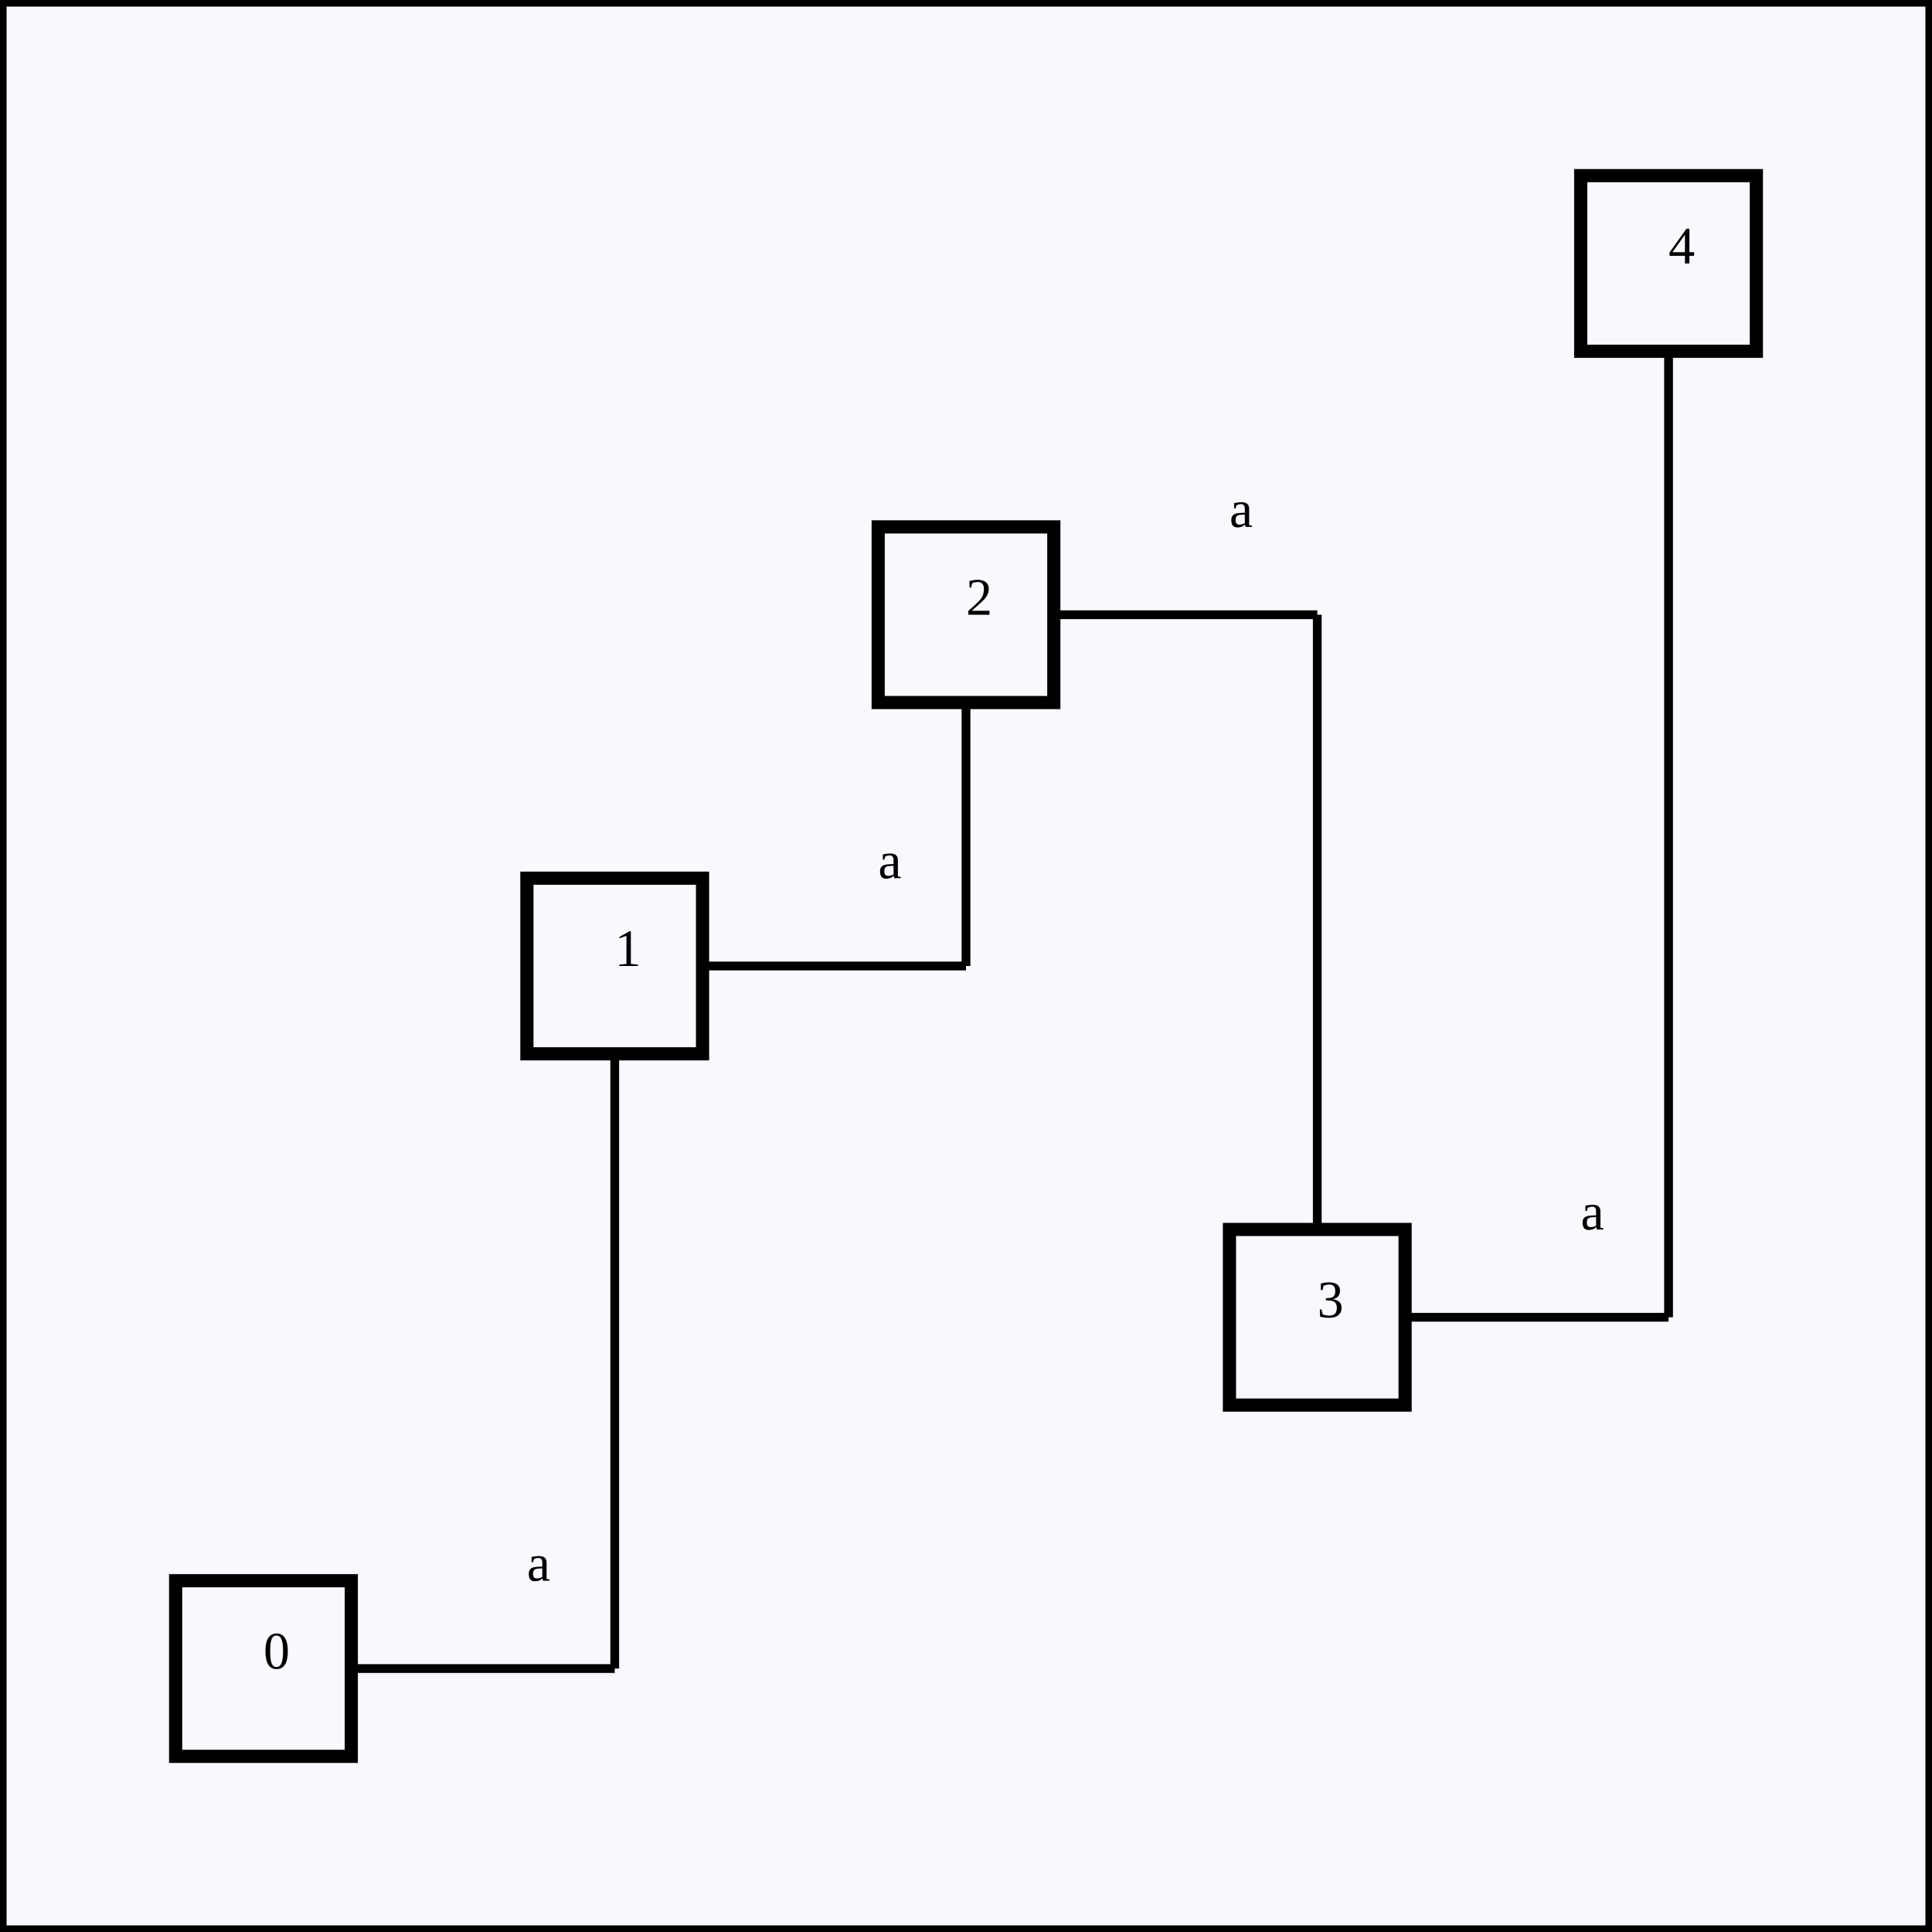
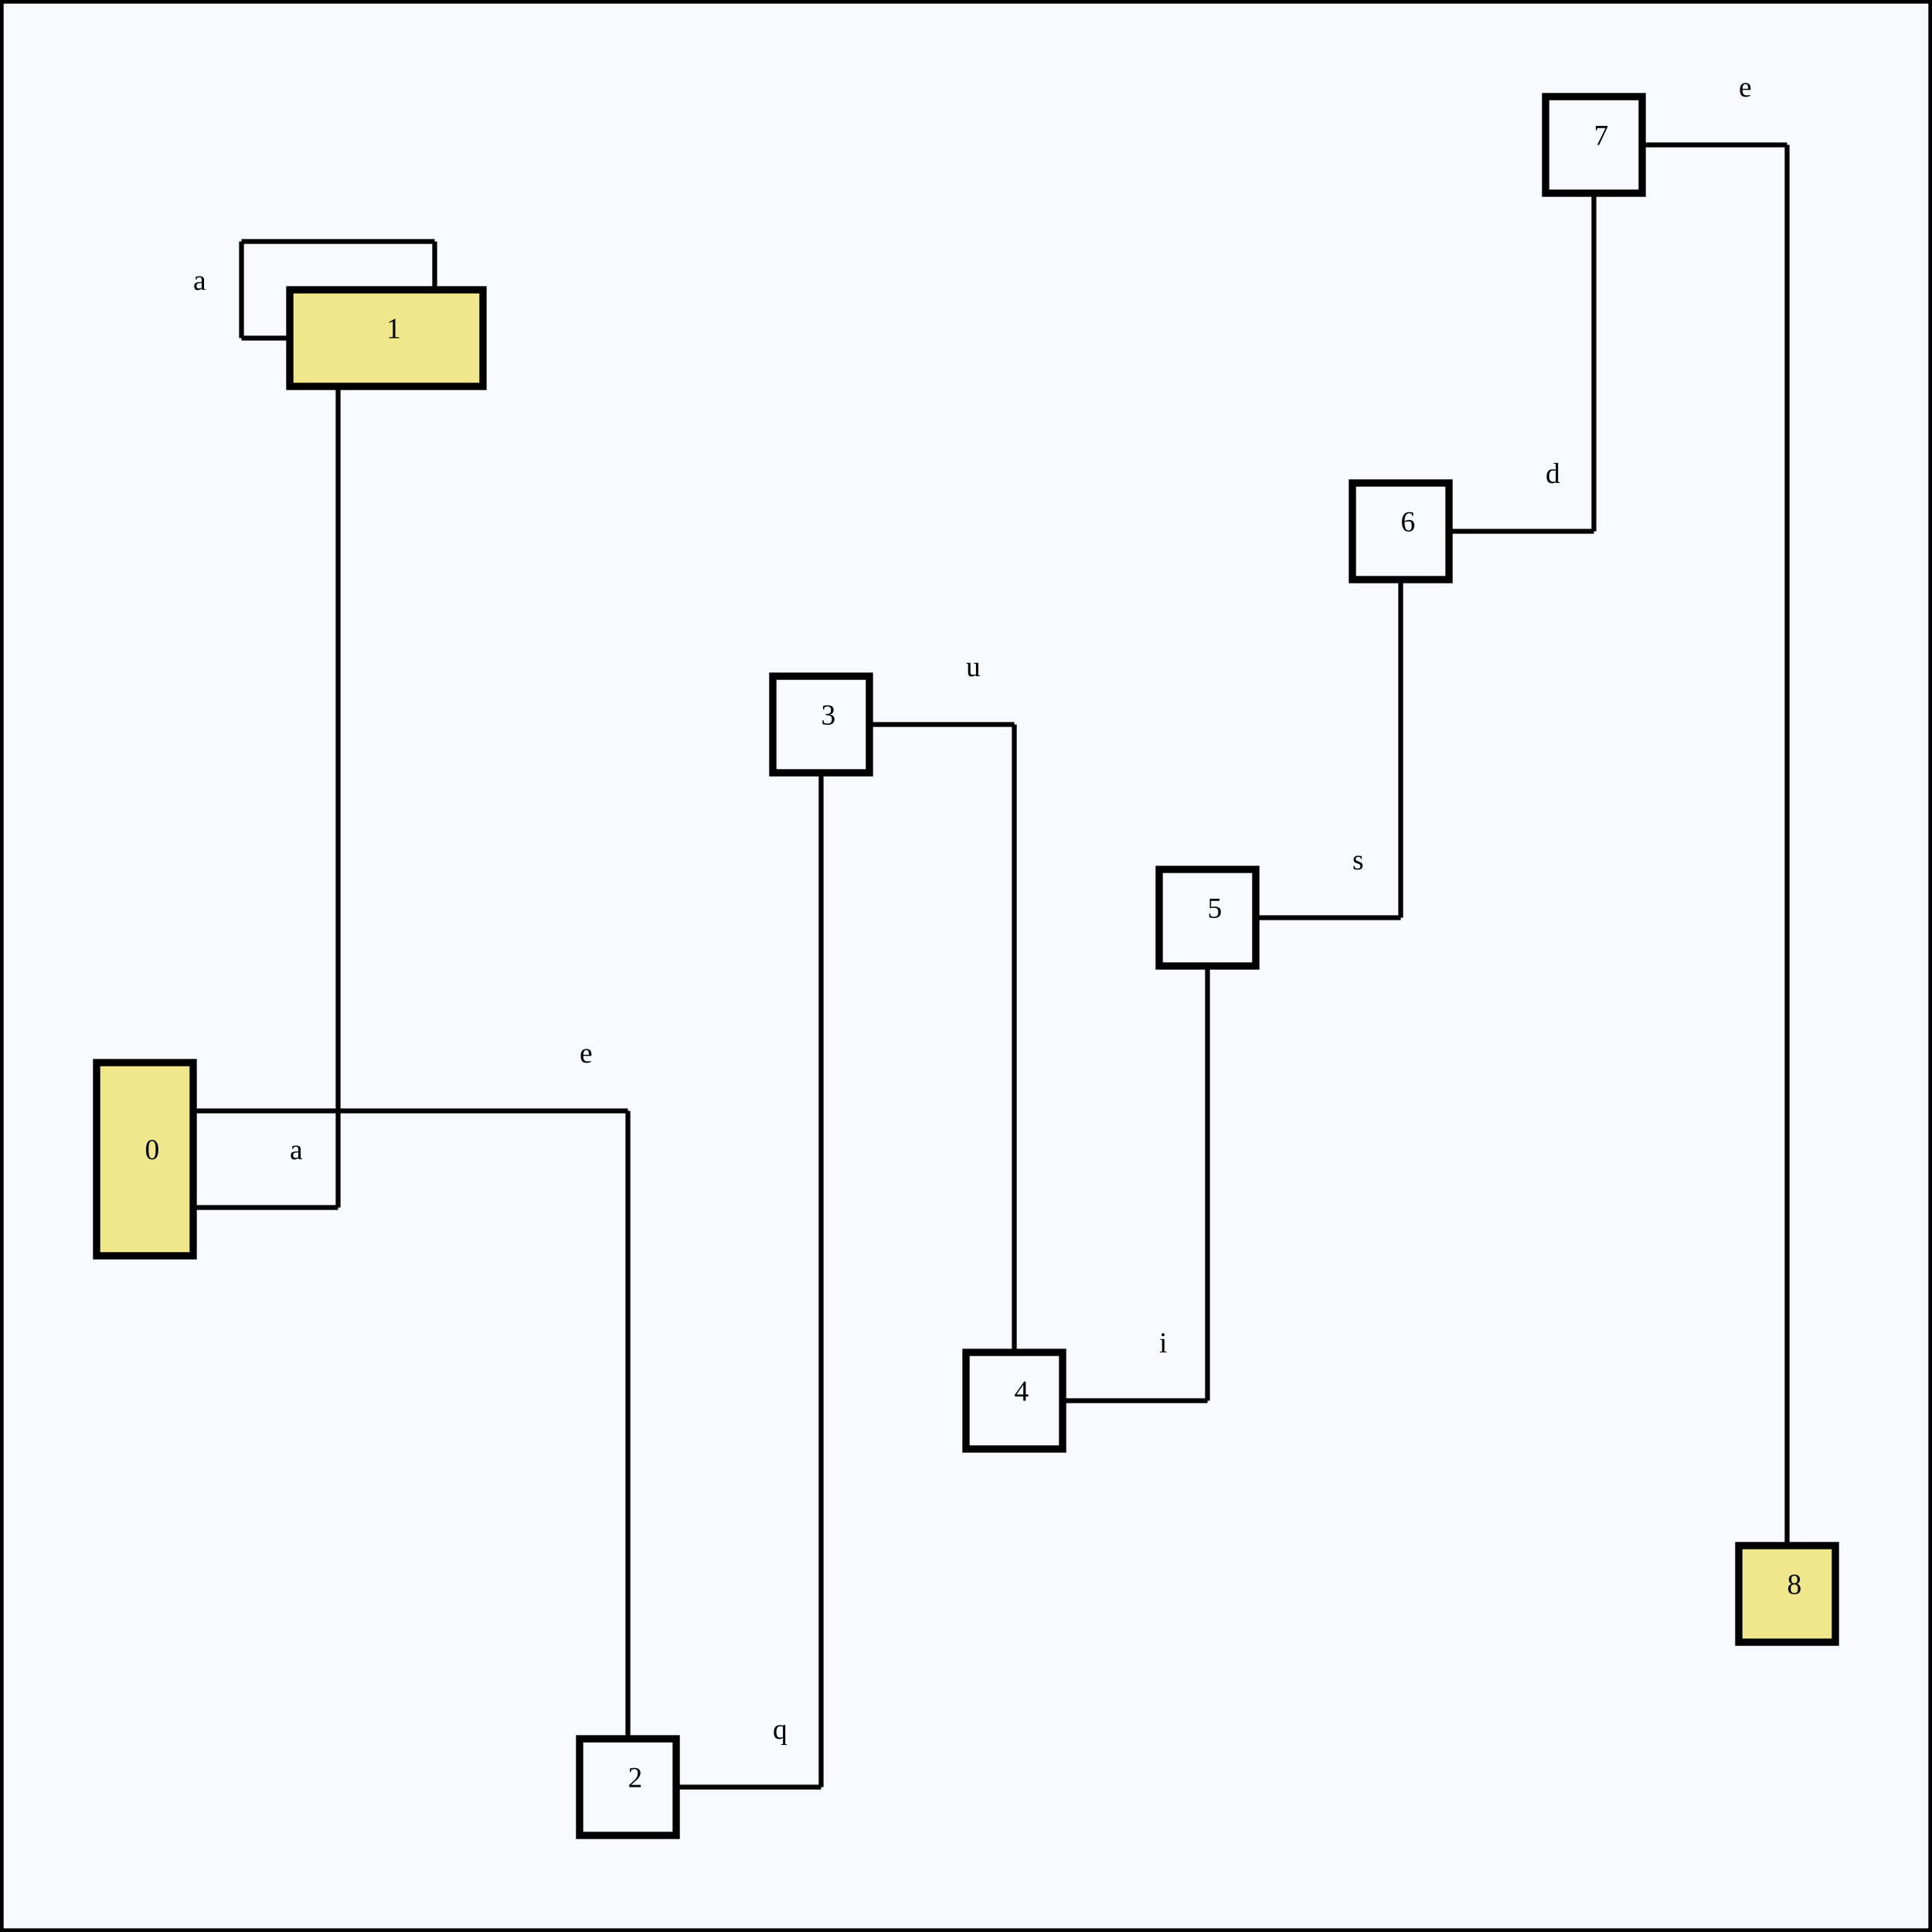
- <svg width="440" height="440">
+ <svg width="800" height="800">
  <g>
-     <rect x="0" y="0" width="440" height="440" style="stroke-width:3; stroke:black;fill:ghostwhite" />
-     <text x="120" y="360" fill="black">a</text>
-     <text x="200" y="200" fill="black">a</text>
-     <text x="280" y="120" fill="black">a</text>
-     <text x="360" y="280" fill="black">a</text>
-     <line x1="60" y1="380" x2="140" y2="380" style="stroke:black;stroke-width:2" />
-     <line x1="140" y1="220" x2="220" y2="220" style="stroke:black;stroke-width:2" />
-     <line x1="220" y1="140" x2="300" y2="140" style="stroke:black;stroke-width:2" />
-     <line x1="300" y1="300" x2="380" y2="300" style="stroke:black;stroke-width:2" />
-     <line x1="140" y1="380" x2="140" y2="220" style="stroke:black;stroke-width:2" />
-     <line x1="220" y1="220" x2="220" y2="140" style="stroke:black;stroke-width:2" />
-     <line x1="300" y1="140" x2="300" y2="300" style="stroke:black;stroke-width:2" />
-     <line x1="380" y1="300" x2="380" y2="60" style="stroke:black;stroke-width:2" />
-     <rect x="360" y="40" width="40" height="40" style="stroke-width:3; stroke:black;fill:ghostwhite" />
-     <text x="380.0" y="60.0" fill="black">4</text>
-     <rect x="280" y="280" width="40" height="40" style="stroke-width:3; stroke:black;fill:ghostwhite" />
-     <text x="300.0" y="300.0" fill="black">3</text>
-     <rect x="200" y="120" width="40" height="40" style="stroke-width:3; stroke:black;fill:ghostwhite" />
-     <text x="220.0" y="140.0" fill="black">2</text>
-     <rect x="120" y="200" width="40" height="40" style="stroke-width:3; stroke:black;fill:ghostwhite" />
-     <text x="140.0" y="220.0" fill="black">1</text>
-     <rect x="40" y="360" width="40" height="40" style="stroke-width:3; stroke:black;fill:ghostwhite" />
-     <text x="60.0" y="380.0" fill="black">0</text>
+     <rect x="0" y="0" width="800" height="800" style="stroke-width:3; stroke:black;fill:ghostwhite" />
+     <line x1="100" y1="100" x2="180" y2="100" style="stroke:black;stroke-width:2" />
+     <line x1="140" y1="140" x2="100" y2="140" style="stroke:black;stroke-width:2" />
+     <line x1="180" y1="100" x2="180" y2="140" style="stroke:black;stroke-width:2" />
+     <line x1="100" y1="140" x2="100" y2="100" style="stroke:black;stroke-width:2" />
+     <text x="80" y="120" fill="black">a</text>
+     <text x="120" y="480" fill="black">a</text>
+     <text x="240" y="440" fill="black">e</text>
+     <text x="320" y="720" fill="black">q</text>
+     <text x="400" y="280" fill="black">u</text>
+     <text x="480" y="560" fill="black">i</text>
+     <text x="560" y="360" fill="black">s</text>
+     <text x="640" y="200" fill="black">d</text>
+     <text x="720" y="40" fill="black">e</text>
+     <line x1="60" y1="500" x2="140" y2="500" style="stroke:black;stroke-width:2" />
+     <line x1="60" y1="460" x2="260" y2="460" style="stroke:black;stroke-width:2" />
+     <line x1="260" y1="740" x2="340" y2="740" style="stroke:black;stroke-width:2" />
+     <line x1="340" y1="300" x2="420" y2="300" style="stroke:black;stroke-width:2" />
+     <line x1="420" y1="580" x2="500" y2="580" style="stroke:black;stroke-width:2" />
+     <line x1="500" y1="380" x2="580" y2="380" style="stroke:black;stroke-width:2" />
+     <line x1="580" y1="220" x2="660" y2="220" style="stroke:black;stroke-width:2" />
+     <line x1="660" y1="60" x2="740" y2="60" style="stroke:black;stroke-width:2" />
+     <line x1="140" y1="500" x2="140" y2="140" style="stroke:black;stroke-width:2" />
+     <line x1="260" y1="460" x2="260" y2="740" style="stroke:black;stroke-width:2" />
+     <line x1="340" y1="740" x2="340" y2="300" style="stroke:black;stroke-width:2" />
+     <line x1="420" y1="300" x2="420" y2="580" style="stroke:black;stroke-width:2" />
+     <line x1="500" y1="580" x2="500" y2="380" style="stroke:black;stroke-width:2" />
+     <line x1="580" y1="380" x2="580" y2="220" style="stroke:black;stroke-width:2" />
+     <line x1="660" y1="220" x2="660" y2="60" style="stroke:black;stroke-width:2" />
+     <line x1="740" y1="60" x2="740" y2="660" style="stroke:black;stroke-width:2" />
+     <rect x="720" y="640" width="40" height="40" style="stroke-width:3; stroke:black;fill:khaki" />
+     <text x="740.0" y="660.0" fill="black">8</text>
+     <rect x="640" y="40" width="40" height="40" style="stroke-width:3; stroke:black;fill:ghostwhite" />
+     <text x="660.0" y="60.0" fill="black">7</text>
+     <rect x="560" y="200" width="40" height="40" style="stroke-width:3; stroke:black;fill:ghostwhite" />
+     <text x="580.0" y="220.0" fill="black">6</text>
+     <rect x="480" y="360" width="40" height="40" style="stroke-width:3; stroke:black;fill:ghostwhite" />
+     <text x="500.0" y="380.0" fill="black">5</text>
+     <rect x="400" y="560" width="40" height="40" style="stroke-width:3; stroke:black;fill:ghostwhite" />
+     <text x="420.0" y="580.0" fill="black">4</text>
+     <rect x="320" y="280" width="40" height="40" style="stroke-width:3; stroke:black;fill:ghostwhite" />
+     <text x="340.0" y="300.0" fill="black">3</text>
+     <rect x="240" y="720" width="40" height="40" style="stroke-width:3; stroke:black;fill:ghostwhite" />
+     <text x="260.0" y="740.0" fill="black">2</text>
+     <rect x="120" y="120" width="80" height="40" style="stroke-width:3; stroke:black;fill:khaki" />
+     <text x="160.0" y="140.0" fill="black">1</text>
+     <rect x="40" y="440" width="40" height="80" style="stroke-width:3; stroke:black;fill:khaki" />
+     <text x="60.0" y="480.0" fill="black">0</text>
  </g>
</svg>
